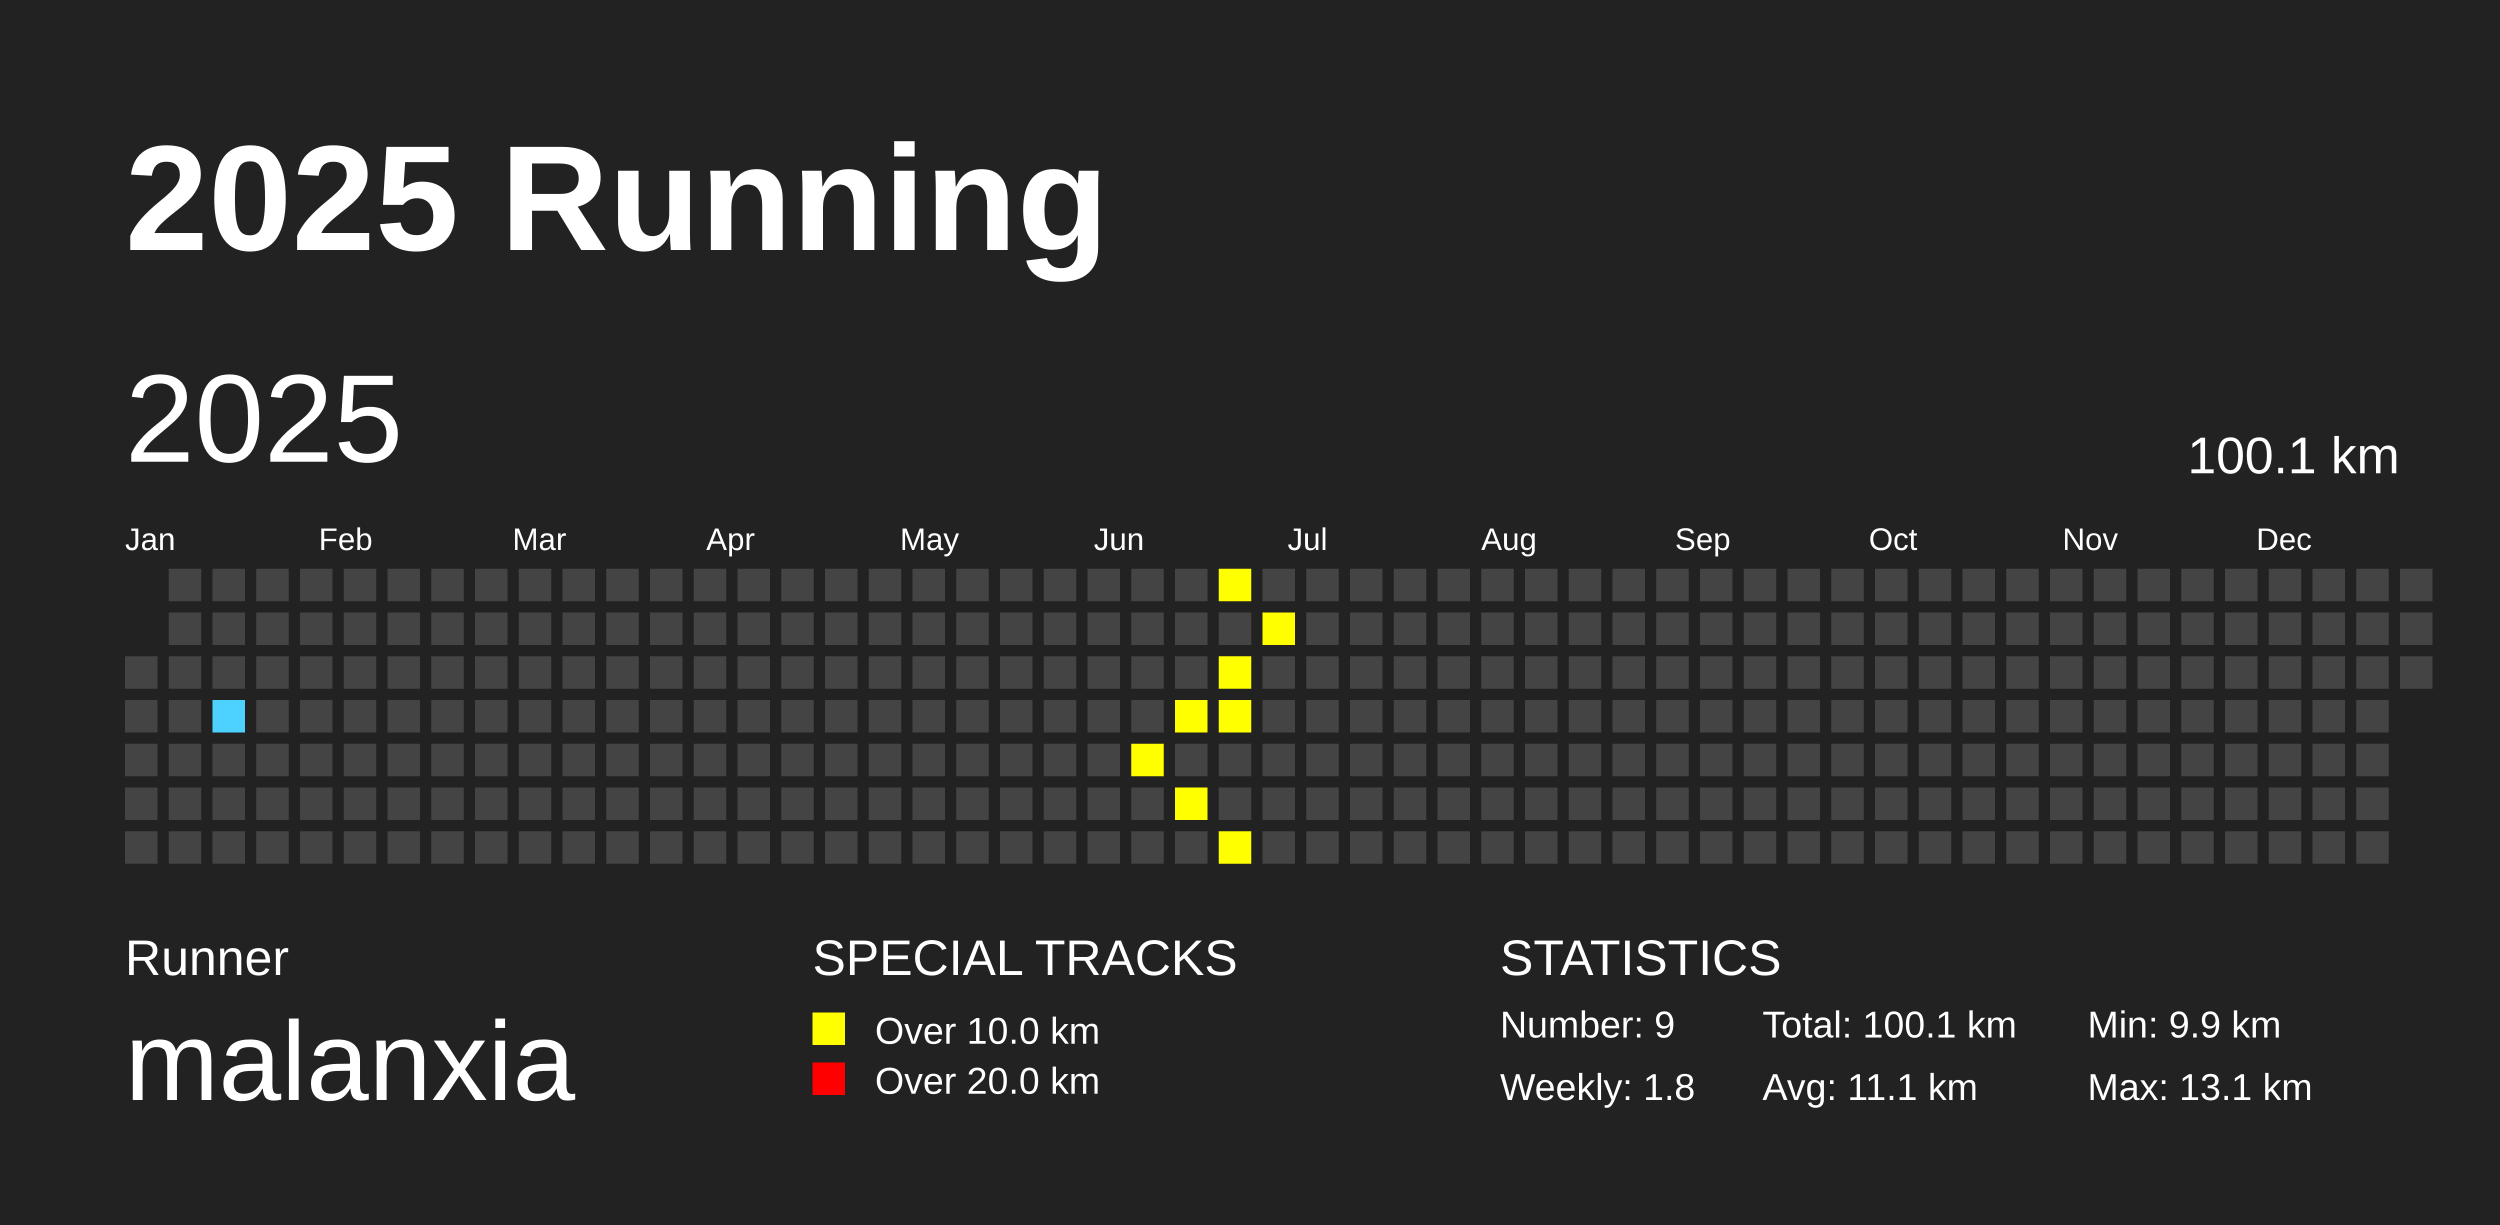
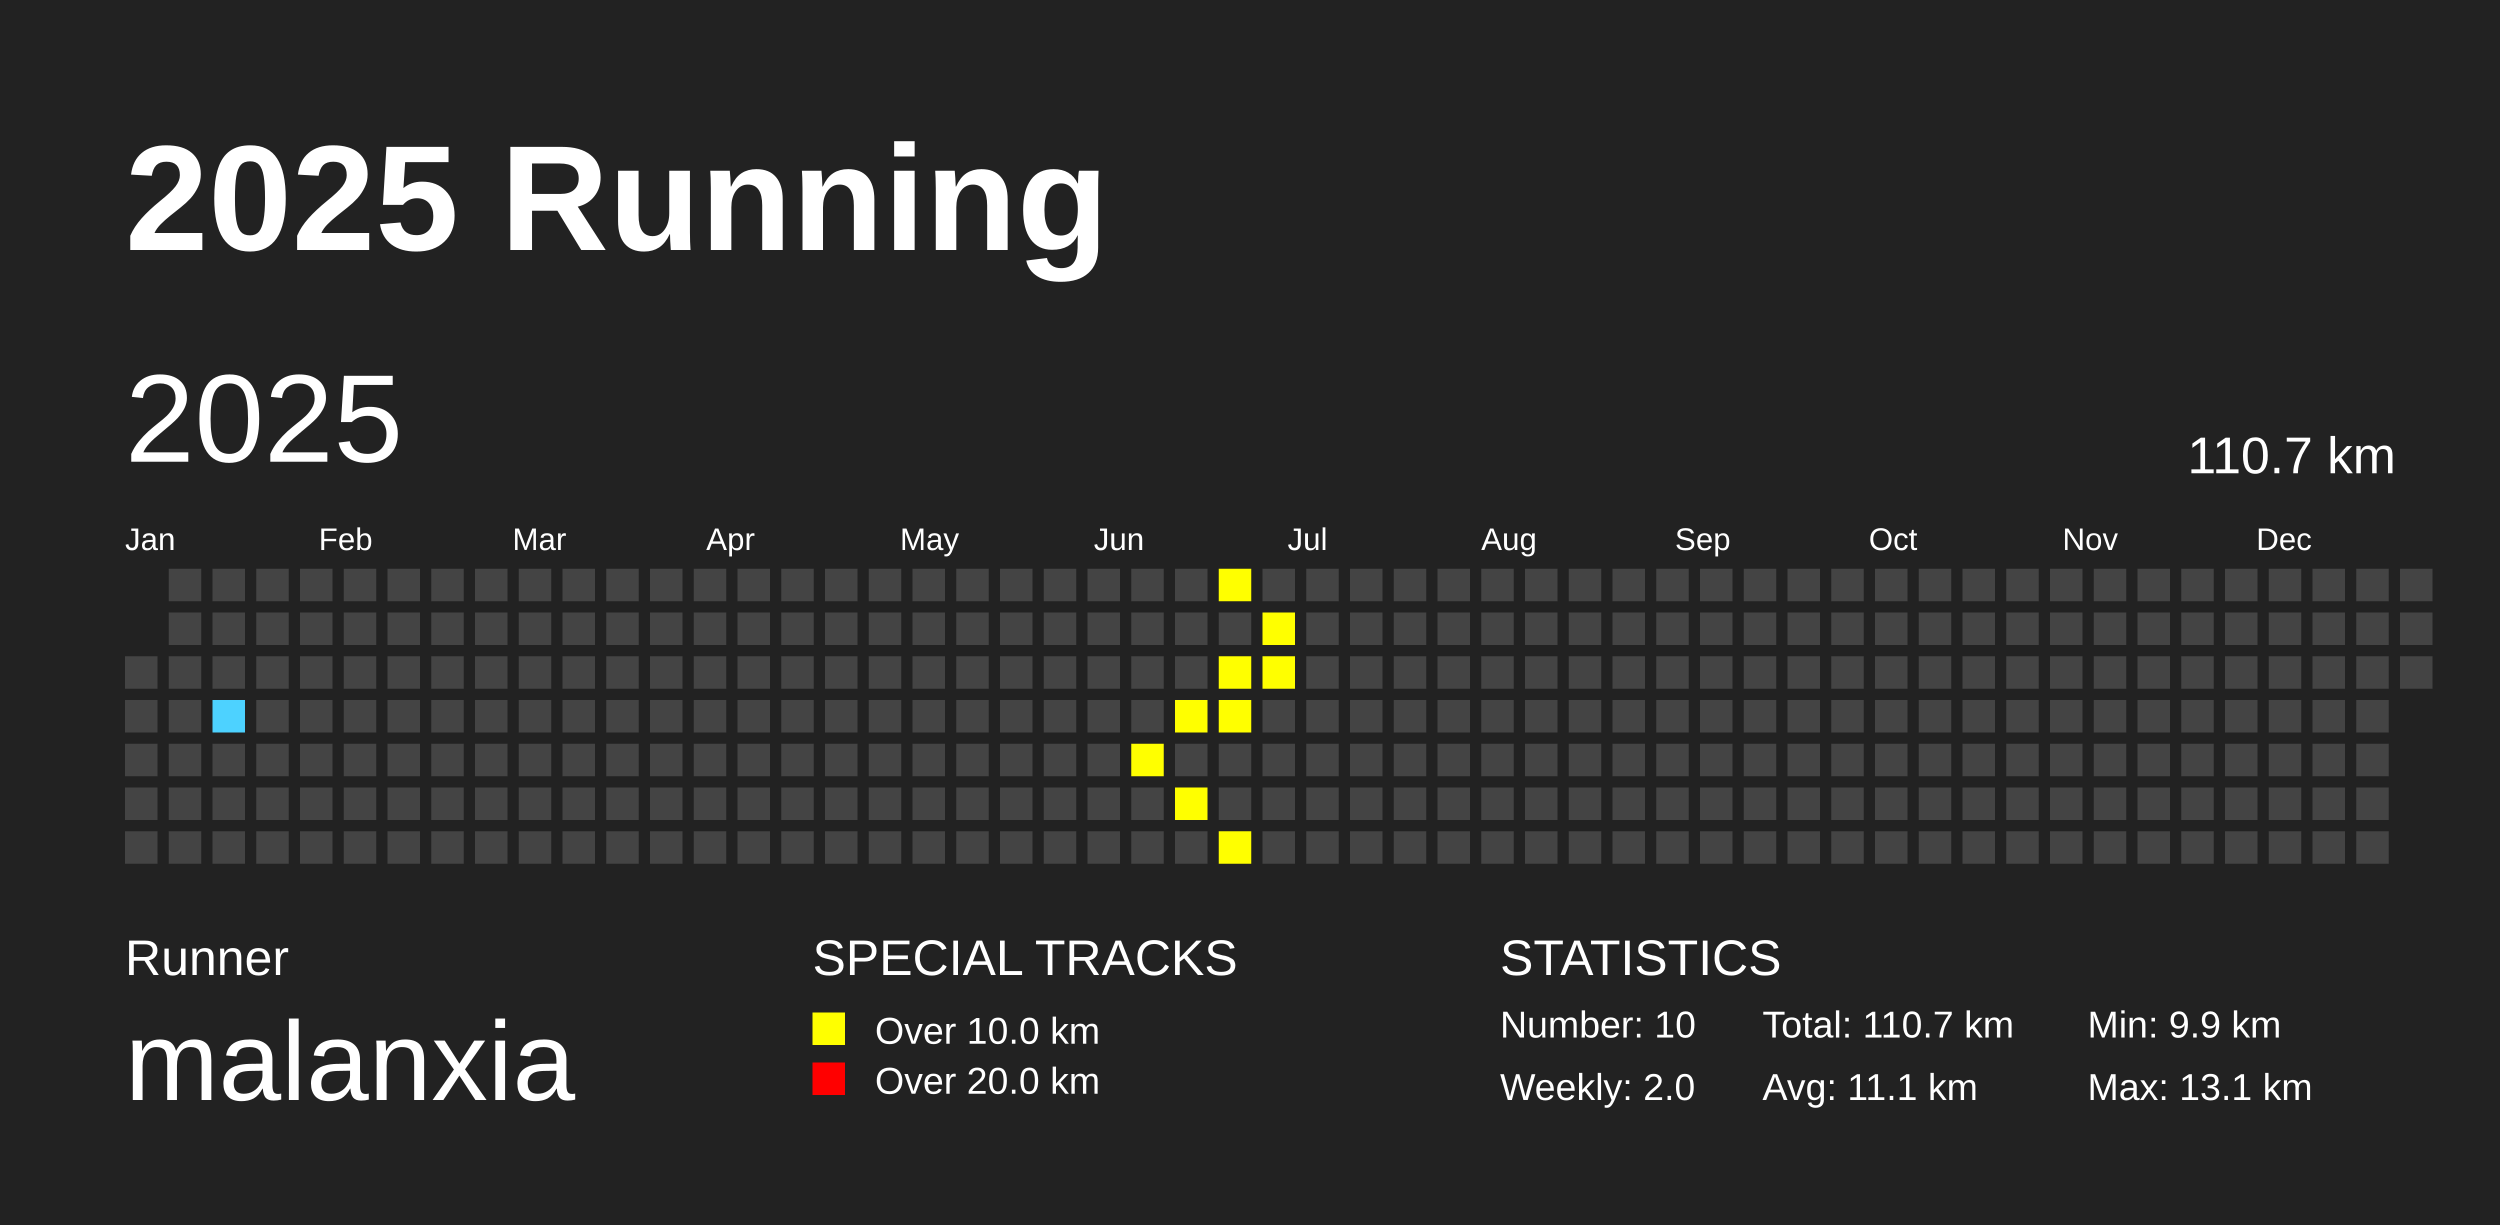
<svg xmlns="http://www.w3.org/2000/svg" baseProfile="full" height="98mm" version="1.1" viewBox="0,0,200,98" width="200mm">
  <defs />
  <rect fill="#222222" height="98" width="200" x="0" y="0" />
  <text fill="#FFFFFF" style="font-size:12px; font-family:Arial; font-weight:bold;" x="10" y="20">2025 Running</text>
  <text fill="#FFFFFF" style="font-size:4px; font-family:Arial" x="10" y="78">Runner</text>
  <text fill="#FFFFFF" style="font-size:9px; font-family:Arial" x="10" y="88">malanxia</text>
  <text fill="#FFFFFF" style="font-size:4px; font-family:Arial" x="65" y="78">SPECIAL TRACKS</text>
  <rect fill="yellow" height="2.6" width="2.6" x="65" y="81" />
  <text fill="#FFFFFF" style="font-size:3px; font-family:Arial" x="70" y="83.5">Over 10.0 km</text>
  <rect fill="red" height="2.6" width="2.6" x="65" y="85" />
  <text fill="#FFFFFF" style="font-size:3px; font-family:Arial" x="70" y="87.5">Over 20.0 km</text>
  <text fill="#FFFFFF" style="font-size:4px; font-family:Arial" x="120" y="78">STATISTICS</text>
-   <text fill="#FFFFFF" style="font-size:3px; font-family:Arial" x="120" y="83">Number: 9</text>
-   <text fill="#FFFFFF" style="font-size:3px; font-family:Arial" x="120" y="88">Weekly: 1.8</text>
-   <text fill="#FFFFFF" style="font-size:3px; font-family:Arial" x="141" y="83">Total: 100.1 km</text>
+   <text fill="#FFFFFF" style="font-size:3px; font-family:Arial" x="120" y="83">Number: 10</text>
+   <text fill="#FFFFFF" style="font-size:3px; font-family:Arial" x="120" y="88">Weekly: 2.0</text>
+   <text fill="#FFFFFF" style="font-size:3px; font-family:Arial" x="141" y="83">Total: 110.7 km</text>
  <text fill="#FFFFFF" style="font-size:3px; font-family:Arial" x="141" y="88">Avg: 11.1 km</text>
  <text fill="#FFFFFF" style="font-size:3px; font-family:Arial" x="167" y="83">Min: 9.9 km</text>
  <text fill="#FFFFFF" style="font-size:3px; font-family:Arial" x="167" y="88">Max: 13.1 km</text>
  <text dominant-baseline="hanging" fill="#FFFFFF" style="font-size:10.0px; font-family:Arial;" x="10" y="30">2025</text>
-   <text dominant-baseline="hanging" fill="#FFFFFF" style="font-size:4.125px; font-family:Arial;" x="175" y="35">100.1 km</text>
+   <text dominant-baseline="hanging" fill="#FFFFFF" style="font-size:4.125px; font-family:Arial;" x="175" y="35">110.7 km</text>
  <text fill="#FFFFFF" style="font-size:2.5px; font-family:Arial" x="10.0" y="44">Jan</text>
  <text fill="#FFFFFF" style="font-size:2.5px; font-family:Arial" x="25.5" y="44">Feb</text>
  <text fill="#FFFFFF" style="font-size:2.5px; font-family:Arial" x="41.0" y="44">Mar</text>
  <text fill="#FFFFFF" style="font-size:2.5px; font-family:Arial" x="56.5" y="44">Apr</text>
  <text fill="#FFFFFF" style="font-size:2.5px; font-family:Arial" x="72.0" y="44">May</text>
  <text fill="#FFFFFF" style="font-size:2.5px; font-family:Arial" x="87.5" y="44">Jun</text>
  <text fill="#FFFFFF" style="font-size:2.5px; font-family:Arial" x="103.0" y="44">Jul</text>
  <text fill="#FFFFFF" style="font-size:2.5px; font-family:Arial" x="118.5" y="44">Aug</text>
  <text fill="#FFFFFF" style="font-size:2.5px; font-family:Arial" x="134.0" y="44">Sep</text>
  <text fill="#FFFFFF" style="font-size:2.5px; font-family:Arial" x="149.5" y="44">Oct</text>
  <text fill="#FFFFFF" style="font-size:2.5px; font-family:Arial" x="165.0" y="44">Nov</text>
  <text fill="#FFFFFF" style="font-size:2.5px; font-family:Arial" x="180.5" y="44">Dec</text>
  <rect fill="#444444" height="2.6" width="2.6" x="10.0" y="52.5" />
  <rect fill="#444444" height="2.6" width="2.6" x="10.0" y="56.0" />
  <rect fill="#444444" height="2.6" width="2.6" x="10.0" y="59.5" />
  <rect fill="#444444" height="2.6" width="2.6" x="10.0" y="63.0" />
  <rect fill="#444444" height="2.6" width="2.6" x="10.0" y="66.5" />
  <rect fill="#444444" height="2.6" width="2.6" x="13.5" y="45.5" />
  <rect fill="#444444" height="2.6" width="2.6" x="13.5" y="49.0" />
  <rect fill="#444444" height="2.6" width="2.6" x="13.5" y="52.5" />
  <rect fill="#444444" height="2.6" width="2.6" x="13.5" y="56.0" />
  <rect fill="#444444" height="2.6" width="2.6" x="13.5" y="59.5" />
  <rect fill="#444444" height="2.6" width="2.6" x="13.5" y="63.0" />
  <rect fill="#444444" height="2.6" width="2.6" x="13.5" y="66.5" />
  <rect fill="#444444" height="2.6" width="2.6" x="17.0" y="45.5" />
  <rect fill="#444444" height="2.6" width="2.6" x="17.0" y="49.0" />
  <rect fill="#444444" height="2.6" width="2.6" x="17.0" y="52.5" />
  <rect fill="#4DD2FF" height="2.6" width="2.6" x="17.0" y="56.0" />
  <rect fill="#444444" height="2.6" width="2.6" x="17.0" y="59.5" />
  <rect fill="#444444" height="2.6" width="2.6" x="17.0" y="63.0" />
  <rect fill="#444444" height="2.6" width="2.6" x="17.0" y="66.5" />
  <rect fill="#444444" height="2.6" width="2.6" x="20.5" y="45.5" />
  <rect fill="#444444" height="2.6" width="2.6" x="20.5" y="49.0" />
  <rect fill="#444444" height="2.6" width="2.6" x="20.5" y="52.5" />
  <rect fill="#444444" height="2.6" width="2.6" x="20.5" y="56.0" />
  <rect fill="#444444" height="2.6" width="2.6" x="20.5" y="59.5" />
  <rect fill="#444444" height="2.6" width="2.6" x="20.5" y="63.0" />
  <rect fill="#444444" height="2.6" width="2.6" x="20.5" y="66.5" />
  <rect fill="#444444" height="2.6" width="2.6" x="24.0" y="45.5" />
  <rect fill="#444444" height="2.6" width="2.6" x="24.0" y="49.0" />
  <rect fill="#444444" height="2.6" width="2.6" x="24.0" y="52.5" />
  <rect fill="#444444" height="2.6" width="2.6" x="24.0" y="56.0" />
  <rect fill="#444444" height="2.6" width="2.6" x="24.0" y="59.5" />
  <rect fill="#444444" height="2.6" width="2.6" x="24.0" y="63.0" />
  <rect fill="#444444" height="2.6" width="2.6" x="24.0" y="66.5" />
  <rect fill="#444444" height="2.6" width="2.6" x="27.5" y="45.5" />
  <rect fill="#444444" height="2.6" width="2.6" x="27.5" y="49.0" />
  <rect fill="#444444" height="2.6" width="2.6" x="27.5" y="52.5" />
  <rect fill="#444444" height="2.6" width="2.6" x="27.5" y="56.0" />
  <rect fill="#444444" height="2.6" width="2.6" x="27.5" y="59.5" />
  <rect fill="#444444" height="2.6" width="2.6" x="27.5" y="63.0" />
  <rect fill="#444444" height="2.6" width="2.6" x="27.5" y="66.5" />
  <rect fill="#444444" height="2.6" width="2.6" x="31.0" y="45.5" />
  <rect fill="#444444" height="2.6" width="2.6" x="31.0" y="49.0" />
  <rect fill="#444444" height="2.6" width="2.6" x="31.0" y="52.5" />
  <rect fill="#444444" height="2.6" width="2.6" x="31.0" y="56.0" />
  <rect fill="#444444" height="2.6" width="2.6" x="31.0" y="59.5" />
  <rect fill="#444444" height="2.6" width="2.6" x="31.0" y="63.0" />
  <rect fill="#444444" height="2.6" width="2.6" x="31.0" y="66.5" />
  <rect fill="#444444" height="2.6" width="2.6" x="34.5" y="45.5" />
  <rect fill="#444444" height="2.6" width="2.6" x="34.5" y="49.0" />
  <rect fill="#444444" height="2.6" width="2.6" x="34.5" y="52.5" />
  <rect fill="#444444" height="2.6" width="2.6" x="34.5" y="56.0" />
  <rect fill="#444444" height="2.6" width="2.6" x="34.5" y="59.5" />
  <rect fill="#444444" height="2.6" width="2.6" x="34.5" y="63.0" />
  <rect fill="#444444" height="2.6" width="2.6" x="34.5" y="66.5" />
  <rect fill="#444444" height="2.6" width="2.6" x="38.0" y="45.5" />
  <rect fill="#444444" height="2.6" width="2.6" x="38.0" y="49.0" />
  <rect fill="#444444" height="2.6" width="2.6" x="38.0" y="52.5" />
  <rect fill="#444444" height="2.6" width="2.6" x="38.0" y="56.0" />
  <rect fill="#444444" height="2.6" width="2.6" x="38.0" y="59.5" />
  <rect fill="#444444" height="2.6" width="2.6" x="38.0" y="63.0" />
  <rect fill="#444444" height="2.6" width="2.6" x="38.0" y="66.5" />
  <rect fill="#444444" height="2.6" width="2.6" x="41.5" y="45.5" />
  <rect fill="#444444" height="2.6" width="2.6" x="41.5" y="49.0" />
  <rect fill="#444444" height="2.6" width="2.6" x="41.5" y="52.5" />
  <rect fill="#444444" height="2.6" width="2.6" x="41.5" y="56.0" />
  <rect fill="#444444" height="2.6" width="2.6" x="41.5" y="59.5" />
  <rect fill="#444444" height="2.6" width="2.6" x="41.5" y="63.0" />
  <rect fill="#444444" height="2.6" width="2.6" x="41.5" y="66.5" />
  <rect fill="#444444" height="2.6" width="2.6" x="45.0" y="45.5" />
  <rect fill="#444444" height="2.6" width="2.6" x="45.0" y="49.0" />
  <rect fill="#444444" height="2.6" width="2.6" x="45.0" y="52.5" />
  <rect fill="#444444" height="2.6" width="2.6" x="45.0" y="56.0" />
  <rect fill="#444444" height="2.6" width="2.6" x="45.0" y="59.5" />
  <rect fill="#444444" height="2.6" width="2.6" x="45.0" y="63.0" />
  <rect fill="#444444" height="2.6" width="2.6" x="45.0" y="66.5" />
  <rect fill="#444444" height="2.6" width="2.6" x="48.5" y="45.5" />
  <rect fill="#444444" height="2.6" width="2.6" x="48.5" y="49.0" />
  <rect fill="#444444" height="2.6" width="2.6" x="48.5" y="52.5" />
  <rect fill="#444444" height="2.6" width="2.6" x="48.5" y="56.0" />
  <rect fill="#444444" height="2.6" width="2.6" x="48.5" y="59.5" />
  <rect fill="#444444" height="2.6" width="2.6" x="48.5" y="63.0" />
  <rect fill="#444444" height="2.6" width="2.6" x="48.5" y="66.5" />
  <rect fill="#444444" height="2.6" width="2.6" x="52.0" y="45.5" />
  <rect fill="#444444" height="2.6" width="2.6" x="52.0" y="49.0" />
  <rect fill="#444444" height="2.6" width="2.6" x="52.0" y="52.5" />
  <rect fill="#444444" height="2.6" width="2.6" x="52.0" y="56.0" />
  <rect fill="#444444" height="2.6" width="2.6" x="52.0" y="59.5" />
  <rect fill="#444444" height="2.6" width="2.6" x="52.0" y="63.0" />
  <rect fill="#444444" height="2.6" width="2.6" x="52.0" y="66.5" />
  <rect fill="#444444" height="2.6" width="2.6" x="55.5" y="45.5" />
  <rect fill="#444444" height="2.6" width="2.6" x="55.5" y="49.0" />
  <rect fill="#444444" height="2.6" width="2.6" x="55.5" y="52.5" />
  <rect fill="#444444" height="2.6" width="2.6" x="55.5" y="56.0" />
  <rect fill="#444444" height="2.6" width="2.6" x="55.5" y="59.5" />
  <rect fill="#444444" height="2.6" width="2.6" x="55.5" y="63.0" />
  <rect fill="#444444" height="2.6" width="2.6" x="55.5" y="66.5" />
  <rect fill="#444444" height="2.6" width="2.6" x="59.0" y="45.5" />
  <rect fill="#444444" height="2.6" width="2.6" x="59.0" y="49.0" />
  <rect fill="#444444" height="2.6" width="2.6" x="59.0" y="52.5" />
  <rect fill="#444444" height="2.6" width="2.6" x="59.0" y="56.0" />
  <rect fill="#444444" height="2.6" width="2.6" x="59.0" y="59.5" />
  <rect fill="#444444" height="2.6" width="2.6" x="59.0" y="63.0" />
  <rect fill="#444444" height="2.6" width="2.6" x="59.0" y="66.5" />
  <rect fill="#444444" height="2.6" width="2.6" x="62.5" y="45.5" />
  <rect fill="#444444" height="2.6" width="2.6" x="62.5" y="49.0" />
  <rect fill="#444444" height="2.6" width="2.6" x="62.5" y="52.5" />
  <rect fill="#444444" height="2.6" width="2.6" x="62.5" y="56.0" />
  <rect fill="#444444" height="2.6" width="2.6" x="62.5" y="59.5" />
  <rect fill="#444444" height="2.6" width="2.6" x="62.5" y="63.0" />
  <rect fill="#444444" height="2.6" width="2.6" x="62.5" y="66.5" />
  <rect fill="#444444" height="2.6" width="2.6" x="66.0" y="45.5" />
  <rect fill="#444444" height="2.6" width="2.6" x="66.0" y="49.0" />
  <rect fill="#444444" height="2.6" width="2.6" x="66.0" y="52.5" />
  <rect fill="#444444" height="2.6" width="2.6" x="66.0" y="56.0" />
  <rect fill="#444444" height="2.6" width="2.6" x="66.0" y="59.5" />
  <rect fill="#444444" height="2.6" width="2.6" x="66.0" y="63.0" />
  <rect fill="#444444" height="2.6" width="2.6" x="66.0" y="66.5" />
  <rect fill="#444444" height="2.6" width="2.6" x="69.5" y="45.5" />
  <rect fill="#444444" height="2.6" width="2.6" x="69.5" y="49.0" />
  <rect fill="#444444" height="2.6" width="2.6" x="69.5" y="52.5" />
  <rect fill="#444444" height="2.6" width="2.6" x="69.5" y="56.0" />
  <rect fill="#444444" height="2.6" width="2.6" x="69.5" y="59.5" />
  <rect fill="#444444" height="2.6" width="2.6" x="69.5" y="63.0" />
  <rect fill="#444444" height="2.6" width="2.6" x="69.5" y="66.5" />
  <rect fill="#444444" height="2.6" width="2.6" x="73.0" y="45.5" />
  <rect fill="#444444" height="2.6" width="2.6" x="73.0" y="49.0" />
  <rect fill="#444444" height="2.6" width="2.6" x="73.0" y="52.5" />
  <rect fill="#444444" height="2.6" width="2.6" x="73.0" y="56.0" />
  <rect fill="#444444" height="2.6" width="2.6" x="73.0" y="59.5" />
  <rect fill="#444444" height="2.6" width="2.6" x="73.0" y="63.0" />
  <rect fill="#444444" height="2.6" width="2.6" x="73.0" y="66.5" />
  <rect fill="#444444" height="2.6" width="2.6" x="76.5" y="45.5" />
  <rect fill="#444444" height="2.6" width="2.6" x="76.5" y="49.0" />
  <rect fill="#444444" height="2.6" width="2.6" x="76.5" y="52.5" />
  <rect fill="#444444" height="2.6" width="2.6" x="76.5" y="56.0" />
  <rect fill="#444444" height="2.6" width="2.6" x="76.5" y="59.5" />
  <rect fill="#444444" height="2.6" width="2.6" x="76.5" y="63.0" />
  <rect fill="#444444" height="2.6" width="2.6" x="76.5" y="66.5" />
  <rect fill="#444444" height="2.6" width="2.6" x="80.0" y="45.5" />
  <rect fill="#444444" height="2.6" width="2.6" x="80.0" y="49.0" />
  <rect fill="#444444" height="2.6" width="2.6" x="80.0" y="52.5" />
  <rect fill="#444444" height="2.6" width="2.6" x="80.0" y="56.0" />
  <rect fill="#444444" height="2.6" width="2.6" x="80.0" y="59.5" />
  <rect fill="#444444" height="2.6" width="2.6" x="80.0" y="63.0" />
  <rect fill="#444444" height="2.6" width="2.6" x="80.0" y="66.5" />
  <rect fill="#444444" height="2.6" width="2.6" x="83.5" y="45.5" />
  <rect fill="#444444" height="2.6" width="2.6" x="83.5" y="49.0" />
  <rect fill="#444444" height="2.6" width="2.6" x="83.5" y="52.5" />
  <rect fill="#444444" height="2.6" width="2.6" x="83.5" y="56.0" />
  <rect fill="#444444" height="2.6" width="2.6" x="83.5" y="59.5" />
  <rect fill="#444444" height="2.6" width="2.6" x="83.5" y="63.0" />
  <rect fill="#444444" height="2.6" width="2.6" x="83.5" y="66.5" />
  <rect fill="#444444" height="2.6" width="2.6" x="87.0" y="45.5" />
  <rect fill="#444444" height="2.6" width="2.6" x="87.0" y="49.0" />
  <rect fill="#444444" height="2.6" width="2.6" x="87.0" y="52.5" />
  <rect fill="#444444" height="2.6" width="2.6" x="87.0" y="56.0" />
  <rect fill="#444444" height="2.6" width="2.6" x="87.0" y="59.5" />
  <rect fill="#444444" height="2.6" width="2.6" x="87.0" y="63.0" />
  <rect fill="#444444" height="2.6" width="2.6" x="87.0" y="66.5" />
  <rect fill="#444444" height="2.6" width="2.6" x="90.5" y="45.5" />
  <rect fill="#444444" height="2.6" width="2.6" x="90.5" y="49.0" />
  <rect fill="#444444" height="2.6" width="2.6" x="90.5" y="52.5" />
  <rect fill="#444444" height="2.6" width="2.6" x="90.5" y="56.0" />
  <rect fill="yellow" height="2.6" width="2.6" x="90.5" y="59.5" />
  <rect fill="#444444" height="2.6" width="2.6" x="90.5" y="63.0" />
  <rect fill="#444444" height="2.6" width="2.6" x="90.5" y="66.5" />
  <rect fill="#444444" height="2.6" width="2.6" x="94.0" y="45.5" />
  <rect fill="#444444" height="2.6" width="2.6" x="94.0" y="49.0" />
  <rect fill="#444444" height="2.6" width="2.6" x="94.0" y="52.5" />
  <rect fill="yellow" height="2.6" width="2.6" x="94.0" y="56.0" />
  <rect fill="#444444" height="2.6" width="2.6" x="94.0" y="59.5" />
  <rect fill="yellow" height="2.6" width="2.6" x="94.0" y="63.0" />
  <rect fill="#444444" height="2.6" width="2.6" x="94.0" y="66.5" />
  <rect fill="yellow" height="2.6" width="2.6" x="97.5" y="45.5" />
  <rect fill="#444444" height="2.6" width="2.6" x="97.5" y="49.0" />
  <rect fill="yellow" height="2.6" width="2.6" x="97.5" y="52.5" />
  <rect fill="yellow" height="2.6" width="2.6" x="97.5" y="56.0" />
  <rect fill="#444444" height="2.6" width="2.6" x="97.5" y="59.5" />
  <rect fill="#444444" height="2.6" width="2.6" x="97.5" y="63.0" />
  <rect fill="yellow" height="2.6" width="2.6" x="97.5" y="66.5" />
  <rect fill="#444444" height="2.6" width="2.6" x="101.0" y="45.5" />
  <rect fill="yellow" height="2.6" width="2.6" x="101.0" y="49.0" />
-   <rect fill="#444444" height="2.6" width="2.6" x="101.0" y="52.5" />
+   <rect fill="yellow" height="2.6" width="2.6" x="101.0" y="52.5" />
  <rect fill="#444444" height="2.6" width="2.6" x="101.0" y="56.0" />
  <rect fill="#444444" height="2.6" width="2.6" x="101.0" y="59.5" />
  <rect fill="#444444" height="2.6" width="2.6" x="101.0" y="63.0" />
  <rect fill="#444444" height="2.6" width="2.6" x="101.0" y="66.5" />
  <rect fill="#444444" height="2.6" width="2.6" x="104.5" y="45.5" />
  <rect fill="#444444" height="2.6" width="2.6" x="104.5" y="49.0" />
  <rect fill="#444444" height="2.6" width="2.6" x="104.5" y="52.5" />
  <rect fill="#444444" height="2.6" width="2.6" x="104.5" y="56.0" />
  <rect fill="#444444" height="2.6" width="2.6" x="104.5" y="59.5" />
  <rect fill="#444444" height="2.6" width="2.6" x="104.5" y="63.0" />
  <rect fill="#444444" height="2.6" width="2.6" x="104.5" y="66.5" />
  <rect fill="#444444" height="2.6" width="2.6" x="108.0" y="45.5" />
  <rect fill="#444444" height="2.6" width="2.6" x="108.0" y="49.0" />
  <rect fill="#444444" height="2.6" width="2.6" x="108.0" y="52.5" />
  <rect fill="#444444" height="2.6" width="2.6" x="108.0" y="56.0" />
  <rect fill="#444444" height="2.6" width="2.6" x="108.0" y="59.5" />
  <rect fill="#444444" height="2.6" width="2.6" x="108.0" y="63.0" />
  <rect fill="#444444" height="2.6" width="2.6" x="108.0" y="66.5" />
  <rect fill="#444444" height="2.6" width="2.6" x="111.5" y="45.5" />
  <rect fill="#444444" height="2.6" width="2.6" x="111.5" y="49.0" />
  <rect fill="#444444" height="2.6" width="2.6" x="111.5" y="52.5" />
  <rect fill="#444444" height="2.6" width="2.6" x="111.5" y="56.0" />
  <rect fill="#444444" height="2.6" width="2.6" x="111.5" y="59.5" />
  <rect fill="#444444" height="2.6" width="2.6" x="111.5" y="63.0" />
  <rect fill="#444444" height="2.6" width="2.6" x="111.5" y="66.5" />
  <rect fill="#444444" height="2.6" width="2.6" x="115.0" y="45.5" />
  <rect fill="#444444" height="2.6" width="2.6" x="115.0" y="49.0" />
  <rect fill="#444444" height="2.6" width="2.6" x="115.0" y="52.5" />
  <rect fill="#444444" height="2.6" width="2.6" x="115.0" y="56.0" />
  <rect fill="#444444" height="2.6" width="2.6" x="115.0" y="59.5" />
  <rect fill="#444444" height="2.6" width="2.6" x="115.0" y="63.0" />
  <rect fill="#444444" height="2.6" width="2.6" x="115.0" y="66.5" />
  <rect fill="#444444" height="2.6" width="2.6" x="118.5" y="45.5" />
  <rect fill="#444444" height="2.6" width="2.6" x="118.5" y="49.0" />
  <rect fill="#444444" height="2.6" width="2.6" x="118.5" y="52.5" />
  <rect fill="#444444" height="2.6" width="2.6" x="118.5" y="56.0" />
  <rect fill="#444444" height="2.6" width="2.6" x="118.5" y="59.5" />
  <rect fill="#444444" height="2.6" width="2.6" x="118.5" y="63.0" />
  <rect fill="#444444" height="2.6" width="2.6" x="118.5" y="66.5" />
  <rect fill="#444444" height="2.6" width="2.6" x="122.0" y="45.5" />
  <rect fill="#444444" height="2.6" width="2.6" x="122.0" y="49.0" />
  <rect fill="#444444" height="2.6" width="2.6" x="122.0" y="52.5" />
  <rect fill="#444444" height="2.6" width="2.6" x="122.0" y="56.0" />
  <rect fill="#444444" height="2.6" width="2.6" x="122.0" y="59.5" />
  <rect fill="#444444" height="2.6" width="2.6" x="122.0" y="63.0" />
  <rect fill="#444444" height="2.6" width="2.6" x="122.0" y="66.5" />
  <rect fill="#444444" height="2.6" width="2.6" x="125.5" y="45.5" />
  <rect fill="#444444" height="2.6" width="2.6" x="125.5" y="49.0" />
  <rect fill="#444444" height="2.6" width="2.6" x="125.5" y="52.5" />
  <rect fill="#444444" height="2.6" width="2.6" x="125.5" y="56.0" />
  <rect fill="#444444" height="2.6" width="2.6" x="125.5" y="59.5" />
  <rect fill="#444444" height="2.6" width="2.6" x="125.5" y="63.0" />
  <rect fill="#444444" height="2.6" width="2.6" x="125.5" y="66.5" />
  <rect fill="#444444" height="2.6" width="2.6" x="129.0" y="45.5" />
  <rect fill="#444444" height="2.6" width="2.6" x="129.0" y="49.0" />
  <rect fill="#444444" height="2.6" width="2.6" x="129.0" y="52.5" />
  <rect fill="#444444" height="2.6" width="2.6" x="129.0" y="56.0" />
  <rect fill="#444444" height="2.6" width="2.6" x="129.0" y="59.5" />
  <rect fill="#444444" height="2.6" width="2.6" x="129.0" y="63.0" />
  <rect fill="#444444" height="2.6" width="2.6" x="129.0" y="66.5" />
  <rect fill="#444444" height="2.6" width="2.6" x="132.5" y="45.5" />
  <rect fill="#444444" height="2.6" width="2.6" x="132.5" y="49.0" />
  <rect fill="#444444" height="2.6" width="2.6" x="132.5" y="52.5" />
  <rect fill="#444444" height="2.6" width="2.6" x="132.5" y="56.0" />
  <rect fill="#444444" height="2.6" width="2.6" x="132.5" y="59.5" />
  <rect fill="#444444" height="2.6" width="2.6" x="132.5" y="63.0" />
  <rect fill="#444444" height="2.6" width="2.6" x="132.5" y="66.5" />
  <rect fill="#444444" height="2.6" width="2.6" x="136.0" y="45.5" />
  <rect fill="#444444" height="2.6" width="2.6" x="136.0" y="49.0" />
  <rect fill="#444444" height="2.6" width="2.6" x="136.0" y="52.5" />
  <rect fill="#444444" height="2.6" width="2.6" x="136.0" y="56.0" />
  <rect fill="#444444" height="2.6" width="2.6" x="136.0" y="59.5" />
  <rect fill="#444444" height="2.6" width="2.6" x="136.0" y="63.0" />
  <rect fill="#444444" height="2.6" width="2.6" x="136.0" y="66.5" />
  <rect fill="#444444" height="2.6" width="2.6" x="139.5" y="45.5" />
  <rect fill="#444444" height="2.6" width="2.6" x="139.5" y="49.0" />
  <rect fill="#444444" height="2.6" width="2.6" x="139.5" y="52.5" />
  <rect fill="#444444" height="2.6" width="2.6" x="139.5" y="56.0" />
  <rect fill="#444444" height="2.6" width="2.6" x="139.5" y="59.5" />
  <rect fill="#444444" height="2.6" width="2.6" x="139.5" y="63.0" />
  <rect fill="#444444" height="2.6" width="2.6" x="139.5" y="66.5" />
  <rect fill="#444444" height="2.6" width="2.6" x="143.0" y="45.5" />
  <rect fill="#444444" height="2.6" width="2.6" x="143.0" y="49.0" />
  <rect fill="#444444" height="2.6" width="2.6" x="143.0" y="52.5" />
  <rect fill="#444444" height="2.6" width="2.6" x="143.0" y="56.0" />
  <rect fill="#444444" height="2.6" width="2.6" x="143.0" y="59.5" />
  <rect fill="#444444" height="2.6" width="2.6" x="143.0" y="63.0" />
  <rect fill="#444444" height="2.6" width="2.6" x="143.0" y="66.5" />
  <rect fill="#444444" height="2.6" width="2.6" x="146.5" y="45.5" />
  <rect fill="#444444" height="2.6" width="2.6" x="146.5" y="49.0" />
  <rect fill="#444444" height="2.6" width="2.6" x="146.5" y="52.5" />
  <rect fill="#444444" height="2.6" width="2.6" x="146.5" y="56.0" />
  <rect fill="#444444" height="2.6" width="2.6" x="146.5" y="59.5" />
  <rect fill="#444444" height="2.6" width="2.6" x="146.5" y="63.0" />
  <rect fill="#444444" height="2.6" width="2.6" x="146.5" y="66.5" />
  <rect fill="#444444" height="2.6" width="2.6" x="150.0" y="45.5" />
  <rect fill="#444444" height="2.6" width="2.6" x="150.0" y="49.0" />
  <rect fill="#444444" height="2.6" width="2.6" x="150.0" y="52.5" />
  <rect fill="#444444" height="2.6" width="2.6" x="150.0" y="56.0" />
  <rect fill="#444444" height="2.6" width="2.6" x="150.0" y="59.5" />
  <rect fill="#444444" height="2.6" width="2.6" x="150.0" y="63.0" />
  <rect fill="#444444" height="2.6" width="2.6" x="150.0" y="66.5" />
  <rect fill="#444444" height="2.6" width="2.6" x="153.5" y="45.5" />
  <rect fill="#444444" height="2.6" width="2.6" x="153.5" y="49.0" />
  <rect fill="#444444" height="2.6" width="2.6" x="153.5" y="52.5" />
  <rect fill="#444444" height="2.6" width="2.6" x="153.5" y="56.0" />
  <rect fill="#444444" height="2.6" width="2.6" x="153.5" y="59.5" />
  <rect fill="#444444" height="2.6" width="2.6" x="153.5" y="63.0" />
  <rect fill="#444444" height="2.6" width="2.6" x="153.5" y="66.5" />
  <rect fill="#444444" height="2.6" width="2.6" x="157.0" y="45.5" />
  <rect fill="#444444" height="2.6" width="2.6" x="157.0" y="49.0" />
  <rect fill="#444444" height="2.6" width="2.6" x="157.0" y="52.5" />
  <rect fill="#444444" height="2.6" width="2.6" x="157.0" y="56.0" />
  <rect fill="#444444" height="2.6" width="2.6" x="157.0" y="59.5" />
  <rect fill="#444444" height="2.6" width="2.6" x="157.0" y="63.0" />
  <rect fill="#444444" height="2.6" width="2.6" x="157.0" y="66.5" />
  <rect fill="#444444" height="2.6" width="2.6" x="160.5" y="45.5" />
  <rect fill="#444444" height="2.6" width="2.6" x="160.5" y="49.0" />
  <rect fill="#444444" height="2.6" width="2.6" x="160.5" y="52.5" />
  <rect fill="#444444" height="2.6" width="2.6" x="160.5" y="56.0" />
  <rect fill="#444444" height="2.6" width="2.6" x="160.5" y="59.5" />
  <rect fill="#444444" height="2.6" width="2.6" x="160.5" y="63.0" />
  <rect fill="#444444" height="2.6" width="2.6" x="160.5" y="66.5" />
  <rect fill="#444444" height="2.6" width="2.6" x="164.0" y="45.5" />
  <rect fill="#444444" height="2.6" width="2.6" x="164.0" y="49.0" />
  <rect fill="#444444" height="2.6" width="2.6" x="164.0" y="52.5" />
  <rect fill="#444444" height="2.6" width="2.6" x="164.0" y="56.0" />
  <rect fill="#444444" height="2.6" width="2.6" x="164.0" y="59.5" />
  <rect fill="#444444" height="2.6" width="2.6" x="164.0" y="63.0" />
  <rect fill="#444444" height="2.6" width="2.6" x="164.0" y="66.5" />
  <rect fill="#444444" height="2.6" width="2.6" x="167.5" y="45.5" />
  <rect fill="#444444" height="2.6" width="2.6" x="167.5" y="49.0" />
  <rect fill="#444444" height="2.6" width="2.6" x="167.5" y="52.5" />
  <rect fill="#444444" height="2.6" width="2.6" x="167.5" y="56.0" />
  <rect fill="#444444" height="2.6" width="2.6" x="167.5" y="59.5" />
  <rect fill="#444444" height="2.6" width="2.6" x="167.5" y="63.0" />
  <rect fill="#444444" height="2.6" width="2.6" x="167.5" y="66.5" />
  <rect fill="#444444" height="2.6" width="2.6" x="171.0" y="45.5" />
  <rect fill="#444444" height="2.6" width="2.6" x="171.0" y="49.0" />
  <rect fill="#444444" height="2.6" width="2.6" x="171.0" y="52.5" />
  <rect fill="#444444" height="2.6" width="2.6" x="171.0" y="56.0" />
  <rect fill="#444444" height="2.6" width="2.6" x="171.0" y="59.5" />
  <rect fill="#444444" height="2.6" width="2.6" x="171.0" y="63.0" />
  <rect fill="#444444" height="2.6" width="2.6" x="171.0" y="66.5" />
  <rect fill="#444444" height="2.6" width="2.6" x="174.5" y="45.5" />
  <rect fill="#444444" height="2.6" width="2.6" x="174.5" y="49.0" />
  <rect fill="#444444" height="2.6" width="2.6" x="174.5" y="52.5" />
  <rect fill="#444444" height="2.6" width="2.6" x="174.5" y="56.0" />
  <rect fill="#444444" height="2.6" width="2.6" x="174.5" y="59.5" />
  <rect fill="#444444" height="2.6" width="2.6" x="174.5" y="63.0" />
  <rect fill="#444444" height="2.6" width="2.6" x="174.5" y="66.5" />
  <rect fill="#444444" height="2.6" width="2.6" x="178.0" y="45.5" />
  <rect fill="#444444" height="2.6" width="2.6" x="178.0" y="49.0" />
  <rect fill="#444444" height="2.6" width="2.6" x="178.0" y="52.5" />
  <rect fill="#444444" height="2.6" width="2.6" x="178.0" y="56.0" />
  <rect fill="#444444" height="2.6" width="2.6" x="178.0" y="59.5" />
  <rect fill="#444444" height="2.6" width="2.6" x="178.0" y="63.0" />
  <rect fill="#444444" height="2.6" width="2.6" x="178.0" y="66.5" />
  <rect fill="#444444" height="2.6" width="2.6" x="181.5" y="45.5" />
  <rect fill="#444444" height="2.6" width="2.6" x="181.5" y="49.0" />
  <rect fill="#444444" height="2.6" width="2.6" x="181.5" y="52.5" />
  <rect fill="#444444" height="2.6" width="2.6" x="181.5" y="56.0" />
  <rect fill="#444444" height="2.6" width="2.6" x="181.5" y="59.5" />
  <rect fill="#444444" height="2.6" width="2.6" x="181.5" y="63.0" />
  <rect fill="#444444" height="2.6" width="2.6" x="181.5" y="66.5" />
  <rect fill="#444444" height="2.6" width="2.6" x="185.0" y="45.5" />
  <rect fill="#444444" height="2.6" width="2.6" x="185.0" y="49.0" />
  <rect fill="#444444" height="2.6" width="2.6" x="185.0" y="52.5" />
  <rect fill="#444444" height="2.6" width="2.6" x="185.0" y="56.0" />
  <rect fill="#444444" height="2.6" width="2.6" x="185.0" y="59.5" />
  <rect fill="#444444" height="2.6" width="2.6" x="185.0" y="63.0" />
  <rect fill="#444444" height="2.6" width="2.6" x="185.0" y="66.5" />
  <rect fill="#444444" height="2.6" width="2.6" x="188.5" y="45.5" />
  <rect fill="#444444" height="2.6" width="2.6" x="188.5" y="49.0" />
  <rect fill="#444444" height="2.6" width="2.6" x="188.5" y="52.5" />
  <rect fill="#444444" height="2.6" width="2.6" x="188.5" y="56.0" />
  <rect fill="#444444" height="2.6" width="2.6" x="188.5" y="59.5" />
  <rect fill="#444444" height="2.6" width="2.6" x="188.5" y="63.0" />
  <rect fill="#444444" height="2.6" width="2.6" x="188.5" y="66.5" />
  <rect fill="#444444" height="2.6" width="2.6" x="192.0" y="45.5" />
  <rect fill="#444444" height="2.6" width="2.6" x="192.0" y="49.0" />
  <rect fill="#444444" height="2.6" width="2.6" x="192.0" y="52.5" />
</svg>
